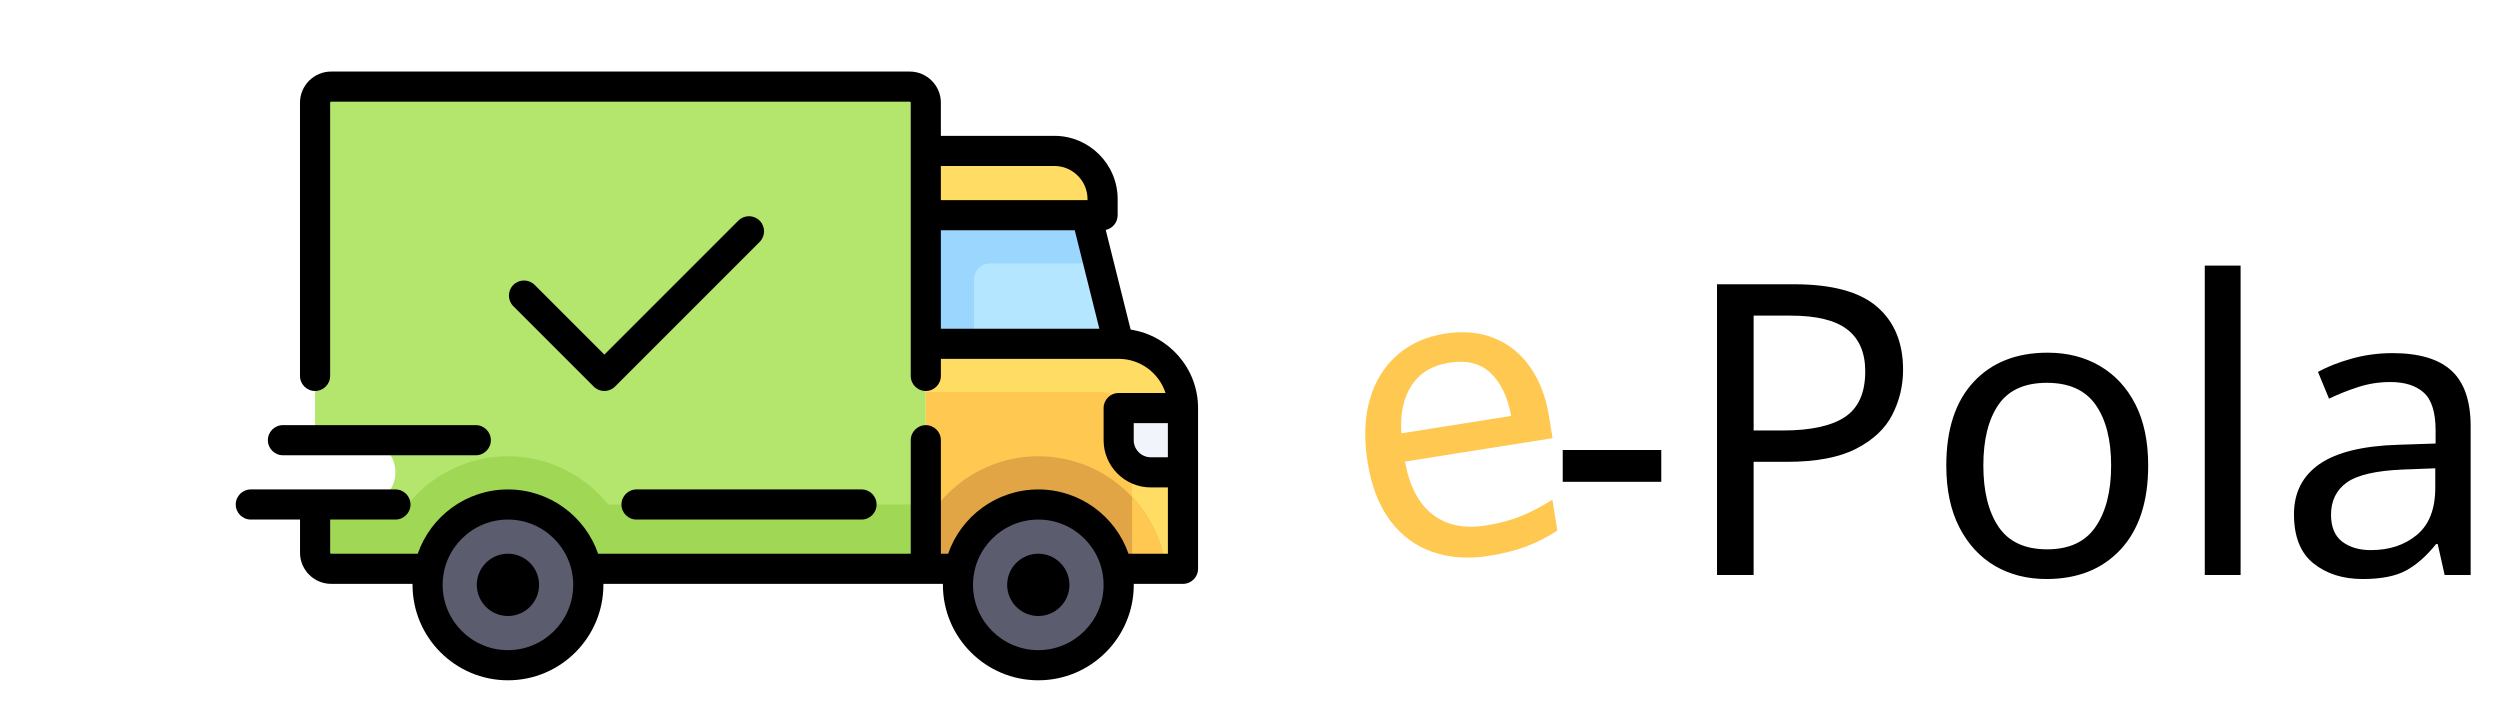
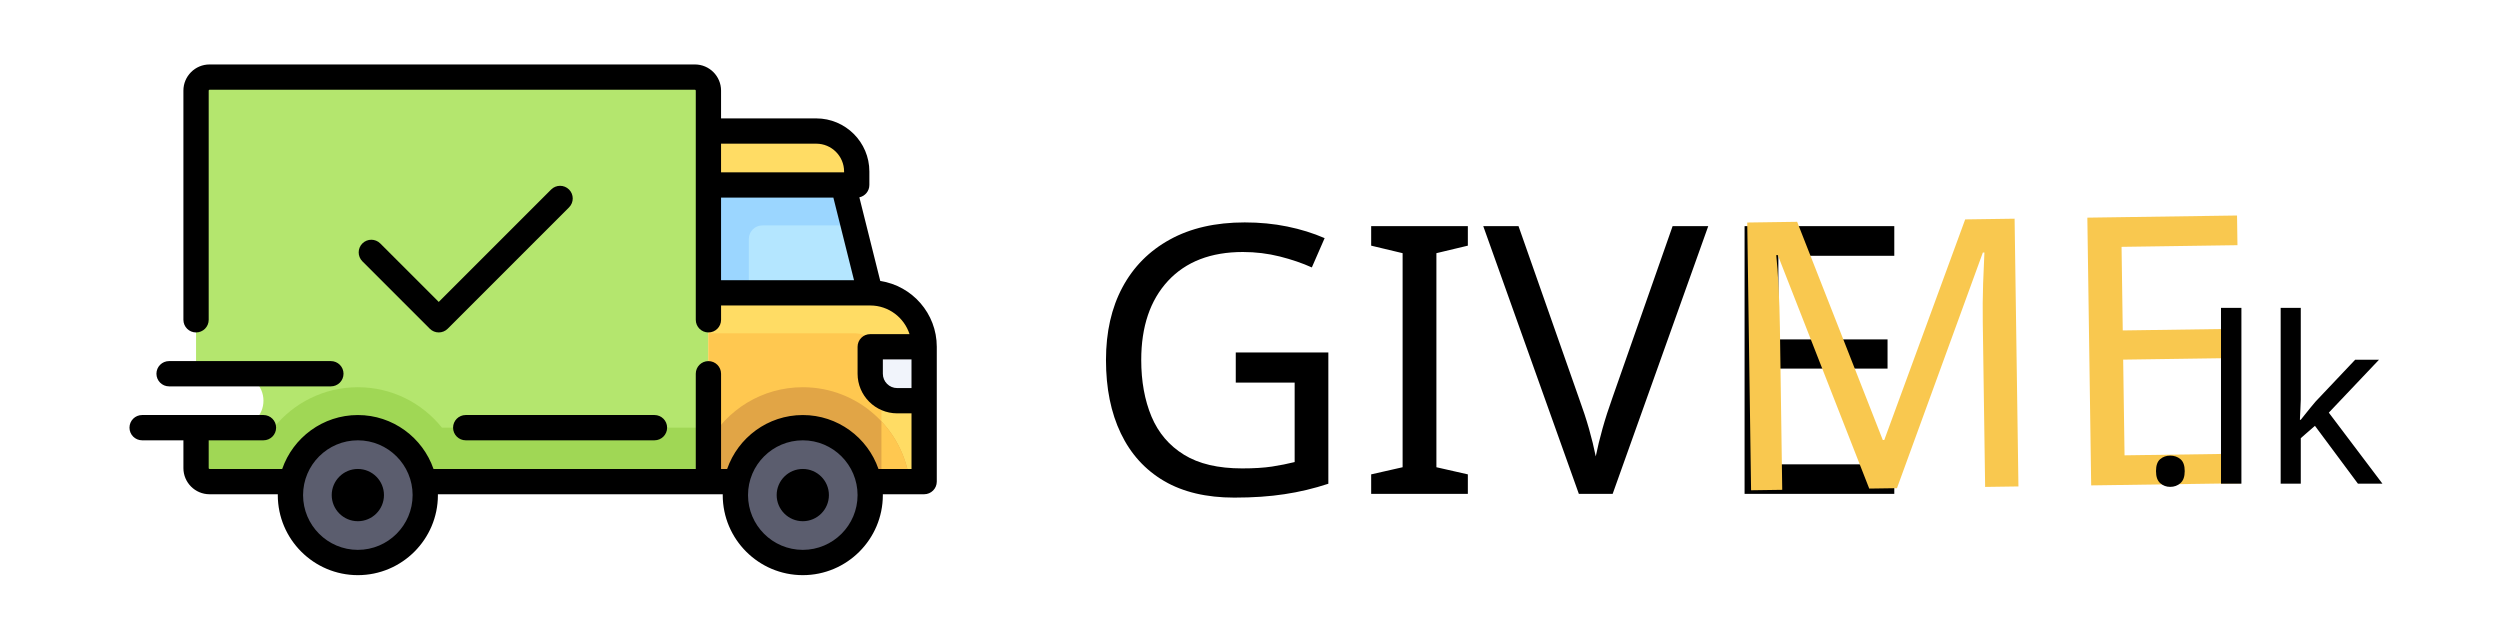
- <svg xmlns="http://www.w3.org/2000/svg" width="350" height="100">
+ <svg xmlns="http://www.w3.org/2000/svg" width="400" height="100">
  <g>
-     <rect fill="#fff" id="canvas_background" height="102" width="352" y="-1" x="-1" />
+     <rect fill="#fff" id="canvas_background" height="102" width="402" y="-1" x="-1" />
  </g>
  <g>
-     <g stroke="null" id="svg_38">
-       <path stroke="null" id="svg_5" fill="#B4E66E" d="m127.362,12.127l-81.002,0c-1.242,0 -2.25,1.008 -2.25,2.25l0,47.251l6.75,0c2.485,0 4.5,2.015 4.5,4.5c0,2.485 -2.015,4.5 -4.5,4.5l-6.75,0l0,6.75c0,1.242 1.008,2.25 2.25,2.25l83.252,0l0,-65.251c0,-1.242 -1.008,-2.25 -2.25,-2.25z" />
-       <path stroke="null" id="svg_6" fill="#FFDC64" d="m156.613,48.129l-27.001,0l0,31.501l36.001,0l0,-22.501c0,-4.971 -4.03,-9 -9,-9z" />
-       <path stroke="null" id="svg_7" fill="#FFC850" d="m129.612,54.879l24.376,0c2.486,0 4.5,2.015 4.5,4.5l0,20.25l-28.876,0l0,-24.751z" />
-       <path stroke="null" id="svg_8" fill="#FFDC64" d="m147.612,21.128l-18,0l0,9l24.751,0l0,-2.25c0,-3.728 -3.022,-6.75 -6.75,-6.75z" />
-       <polygon stroke="null" id="svg_9" fill="#B4E6FF" points="156.613,48.129 152.113,30.128 129.612,30.128 129.612,48.129 " />
-       <path stroke="null" id="svg_10" fill="#F1F4FB" d="m156.613,57.129l9,0l0,9l-4.5,0c-2.486,0 -4.5,-2.015 -4.5,-4.5l0,-4.5l-0,0z" />
-       <path stroke="null" id="svg_11" fill="#E1A546" d="m145.362,63.879c-6.781,0 -12.681,3.754 -15.75,9.293l0,6.457l33.595,0c-1.11,-8.877 -8.667,-15.75 -17.845,-15.75z" />
-       <path stroke="null" id="svg_12" fill="#FFC850" d="m158.488,69.577l0,10.052l4.72,0c-0.483,-3.865 -2.19,-7.349 -4.72,-10.052z" />
-       <circle stroke="null" transform="matrix(0.2631297,0,0,0.2631297,-273.6006,-472.3726) " id="svg_13" fill="#5B5D6E" r="42.756" cy="2106.384" cx="1592.23" />
-       <path stroke="null" id="svg_14" fill="#9BD6FF" d="m138.612,36.878l15.188,0l-1.687,-6.75l-22.5,0l0,18l6.75,0l0,-9c-0,-1.242 1.007,-2.25 2.25,-2.25z" />
-       <path stroke="null" id="svg_15" fill="#A0D755" d="m71.11,63.879c-5.682,0 -10.741,2.639 -14.039,6.75l-6.211,0l-6.75,0l0,6.75c0,1.242 1.008,2.25 2.25,2.25l83.252,0l0,-9l-44.462,0c-3.299,-4.111 -8.358,-6.75 -14.039,-6.75z" />
-       <circle stroke="null" transform="matrix(0.2631297,0,0,0.2631297,-273.6006,-472.3726) " id="svg_16" fill="#5B5D6E" r="42.756" cy="2106.384" cx="1310.042" />
-       <path stroke="null" id="svg_17" d="m158.291,46.146l-3.489,-13.955c0.954,-0.203 1.67,-1.049 1.67,-2.063l0,-2.25c0,-4.885 -3.975,-8.86 -8.86,-8.86l-15.891,0l0,-4.641c0,-2.404 -1.956,-4.36 -4.36,-4.36l-81.002,0c-2.404,0 -4.36,1.956 -4.36,4.36l0,38.251c0,1.165 0.944,2.11 2.11,2.11s2.11,-0.944 2.11,-2.11l0,-38.251c0,-0.078 0.063,-0.141 0.141,-0.141l81.002,0c0.078,0 0.141,0.063 0.141,0.141l0,38.252c0,1.165 0.944,2.11 2.11,2.11c1.165,0 2.11,-0.944 2.11,-2.11l0,-2.391l24.884,0c0.002,0 0.004,0.001 0.006,0.001c0.002,0 0.004,-0 0.006,-0c3.062,0.002 5.662,2.012 6.555,4.781l-6.559,0c-1.165,0 -2.11,0.944 -2.11,2.11l0,4.5c0,3.645 2.965,6.61 6.61,6.61l2.391,0l0,9.281l-5.516,0c-1.812,-5.232 -6.785,-9 -12.625,-9s-10.814,3.769 -12.625,9l-1.016,0l0,-15.891c0,-1.165 -0.944,-2.11 -2.11,-2.11c-1.165,0 -2.11,0.944 -2.11,2.11l0,15.891l-43.766,0c-1.812,-5.232 -6.785,-9 -12.625,-9s-10.814,3.769 -12.625,9l-12.125,0c-0.078,0 -0.141,-0.063 -0.141,-0.141l0,-4.641l9.141,0c1.165,0 2.11,-0.944 2.11,-2.11c0,-1.165 -0.944,-2.11 -2.11,-2.11l-20.25,0c-1.165,0 -2.11,0.944 -2.11,2.11c0,1.165 0.944,2.11 2.11,2.11l6.891,0l0,4.641c0,2.404 1.956,4.36 4.36,4.36l11.395,0c-0.001,0.047 -0.004,0.093 -0.004,0.141c0,7.367 5.993,13.36 13.36,13.36s13.36,-5.993 13.36,-13.36c0,-0.047 -0.003,-0.094 -0.004,-0.141l47.54,0c-0.001,0.047 -0.004,0.093 -0.004,0.141c0,7.367 5.993,13.36 13.36,13.36c7.366,0 13.36,-5.993 13.36,-13.36c0,-0.047 -0.003,-0.094 -0.004,-0.141l6.895,0c1.165,0 2.11,-0.944 2.11,-2.11l0,-22.501c0,-5.555 -4.099,-10.171 -9.431,-10.983zm-26.57,-13.909l18.744,0l3.445,13.782l-22.189,0l0,-13.782zm15.891,-9c2.559,0 4.641,2.082 4.641,4.641l0,0.141l-20.532,0l0,-4.781l15.891,0zm-76.502,67.783c-5.04,0 -9.141,-4.1 -9.141,-9.141c0,-5.041 4.101,-9.141 9.141,-9.141c5.04,0 9.141,4.1 9.141,9.141c0,5.041 -4.101,9.141 -9.141,9.141zm74.252,0c-5.04,0 -9.141,-4.1 -9.141,-9.141c0,-5.041 4.101,-9.141 9.141,-9.141c5.04,0 9.141,4.1 9.141,9.141c0,5.041 -4.101,9.141 -9.141,9.141zm15.75,-27.001c-1.318,0 -2.391,-1.073 -2.391,-2.391l0,-2.391l4.781,0l0,4.781l-2.391,0l0,0z" />
-       <path stroke="null" id="svg_18" d="m71.11,77.52c-2.404,0 -4.36,1.956 -4.36,4.36c0,2.404 1.956,4.36 4.36,4.36c2.404,0 4.36,-1.956 4.36,-4.36c0,-2.404 -1.956,-4.36 -4.36,-4.36z" />
-       <path stroke="null" id="svg_19" d="m145.362,77.52c-2.404,0 -4.36,1.956 -4.36,4.36c0,2.404 1.956,4.36 4.36,4.36s4.36,-1.956 4.36,-4.36c0,-2.404 -1.956,-4.36 -4.36,-4.36z" />
-       <path stroke="null" id="svg_20" d="m87.002,70.629c0,1.165 0.944,2.11 2.11,2.11l31.501,0c1.165,0 2.11,-0.944 2.11,-2.11c0,-1.165 -0.944,-2.11 -2.11,-2.11l-31.501,0c-1.165,0 -2.109,0.945 -2.109,2.11z" />
-       <path stroke="null" id="svg_21" d="m39.61,63.738l27.001,0c1.165,0 2.11,-0.944 2.11,-2.11c0,-1.165 -0.944,-2.11 -2.11,-2.11l-27.001,0c-1.165,0 -2.11,0.944 -2.11,2.11c0,1.165 0.945,2.11 2.11,2.11z" />
-       <path stroke="null" id="svg_22" d="m103.37,30.887l-18.759,18.759l-9.759,-9.759c-0.824,-0.824 -2.16,-0.824 -2.983,0c-0.824,0.824 -0.824,2.159 0,2.983l11.25,11.25c0.412,0.412 0.952,0.618 1.491,0.618s1.08,-0.206 1.491,-0.618l20.25,-20.25c0.824,-0.824 0.824,-2.159 0,-2.983c-0.823,-0.824 -2.159,-0.824 -2.983,0z" />
-       <g stroke="null" transform="matrix(0.2631297,0,0,0.2631297,-273.6006,-472.3726) " id="svg_23" />
-       <g stroke="null" transform="matrix(0.2631297,0,0,0.2631297,-273.6006,-472.3726) " id="svg_24" />
-       <g stroke="null" transform="matrix(0.2631297,0,0,0.2631297,-273.6006,-472.3726) " id="svg_25" />
-       <g stroke="null" transform="matrix(0.2631297,0,0,0.2631297,-273.6006,-472.3726) " id="svg_26" />
-       <g stroke="null" transform="matrix(0.2631297,0,0,0.2631297,-273.6006,-472.3726) " id="svg_27" />
-       <g stroke="null" transform="matrix(0.2631297,0,0,0.2631297,-273.6006,-472.3726) " id="svg_28" />
-       <g stroke="null" transform="matrix(0.2631297,0,0,0.2631297,-273.6006,-472.3726) " id="svg_29" />
-       <g stroke="null" transform="matrix(0.2631297,0,0,0.2631297,-273.6006,-472.3726) " id="svg_30" />
-       <g stroke="null" transform="matrix(0.2631297,0,0,0.2631297,-273.6006,-472.3726) " id="svg_31" />
-       <g stroke="null" transform="matrix(0.2631297,0,0,0.2631297,-273.6006,-472.3726) " id="svg_32" />
-       <g stroke="null" transform="matrix(0.2631297,0,0,0.2631297,-273.6006,-472.3726) " id="svg_33" />
-       <g stroke="null" transform="matrix(0.2631297,0,0,0.2631297,-273.6006,-472.3726) " id="svg_34" />
-       <g stroke="null" transform="matrix(0.2631297,0,0,0.2631297,-273.6006,-472.3726) " id="svg_35" />
-       <g stroke="null" transform="matrix(0.2631297,0,0,0.2631297,-273.6006,-472.3726) " id="svg_36" />
-       <g stroke="null" transform="matrix(0.2631297,0,0,0.2631297,-273.6006,-472.3726) " id="svg_37" />
+     <g stroke="null" id="svg_118">
+       <path stroke="null" id="svg_85" fill="#B4E66E" d="m111.188,12.336l-77.664,0c-1.191,0 -2.157,0.966 -2.157,2.157l0,45.304l6.472,0c2.383,0 4.315,1.931 4.315,4.315c0,2.383 -1.932,4.315 -4.315,4.315l-6.472,0l0,6.472c0,1.191 0.966,2.157 2.157,2.157l79.821,0l0,-62.562c0,-1.191 -0.966,-2.157 -2.157,-2.157z" />
+       <path stroke="null" id="svg_86" fill="#FFDC64" d="m139.234,46.854l-25.888,0l0,30.203l34.517,0l0,-21.573c0,-4.766 -3.864,-8.629 -8.629,-8.629z" />
+       <path stroke="null" id="svg_87" fill="#FFC850" d="m113.345,53.326l23.371,0c2.383,0 4.315,1.931 4.315,4.315l0,19.416l-27.686,0l0,-23.731z" />
+       <path stroke="null" id="svg_88" fill="#FFDC64" d="m130.604,20.966l-17.259,0l0,8.629l23.731,0l0,-2.157c0,-3.575 -2.898,-6.472 -6.472,-6.472z" />
+       <polygon stroke="null" id="svg_89" fill="#B4E6FF" points="139.233,46.854 134.919,29.595 113.345,29.595 113.345,46.854 " />
+       <path stroke="null" id="svg_90" fill="#F1F4FB" d="m139.234,55.483l8.629,0l0,8.629l-4.315,0c-2.383,0 -4.315,-1.931 -4.315,-4.315l0,-4.315l-0,0z" />
+       <path stroke="null" id="svg_91" fill="#E1A546" d="m128.447,61.955c-6.502,0 -12.159,3.599 -15.101,8.91l0,6.191l32.211,0c-1.064,-8.511 -8.31,-15.101 -17.11,-15.101z" />
+       <path stroke="null" id="svg_92" fill="#FFC850" d="m141.031,67.419l0,9.638l4.525,0c-0.463,-3.706 -2.1,-7.046 -4.525,-9.638z" />
+       <circle stroke="null" transform="matrix(0.2522858,0,0,0.2522858,-20420.036,-2871.422) " id="svg_93" fill="#5B5D6E" r="42.756" cy="11695.606" cx="81449.219" />
+       <path stroke="null" id="svg_94" fill="#9BD6FF" d="m121.975,36.067l14.562,0l-1.618,-6.472l-21.573,0l0,17.259l6.472,0l0,-8.629c-0,-1.191 0.966,-2.157 2.157,-2.157z" />
+       <path stroke="null" id="svg_95" fill="#A0D755" d="m57.255,61.955c-5.448,0 -10.298,2.53 -13.461,6.472l-5.955,0l-6.472,0l0,6.472c0,1.191 0.966,2.157 2.157,2.157l79.821,0l0,-8.629l-42.63,0c-3.163,-3.942 -8.013,-6.472 -13.461,-6.472z" />
+       <circle stroke="null" transform="matrix(0.2522858,0,0,0.2522858,-20420.036,-2871.422) " id="svg_96" fill="#5B5D6E" r="42.756" cy="11695.606" cx="81167.031" />
+       <path stroke="null" id="svg_97" d="m140.843,44.953l-3.345,-13.38c0.915,-0.194 1.601,-1.006 1.601,-1.978l0,-2.157c0,-4.684 -3.811,-8.494 -8.494,-8.494l-15.236,0l0,-4.45c0,-2.305 -1.875,-4.18 -4.18,-4.18l-77.664,0c-2.305,0 -4.18,1.875 -4.18,4.18l0,36.675c0,1.117 0.905,2.023 2.023,2.023s2.023,-0.905 2.023,-2.023l0,-36.675c0,-0.074 0.06,-0.135 0.135,-0.135l77.664,0c0.074,0 0.135,0.06 0.135,0.135l0,36.675c0,1.117 0.905,2.023 2.023,2.023c1.117,0 2.023,-0.905 2.023,-2.023l0,-2.293l23.858,0c0.002,0 0.004,0.001 0.005,0.001c0.002,0 0.004,-0 0.006,-0c2.936,0.002 5.429,1.929 6.285,4.584l-6.289,0c-1.117,0 -2.023,0.905 -2.023,2.023l0,4.315c0,3.494 2.843,6.337 6.337,6.337l2.292,0l0,8.899l-5.288,0c-1.737,-5.016 -6.506,-8.629 -12.105,-8.629s-10.368,3.613 -12.105,8.629l-0.974,0l0,-15.236c0,-1.117 -0.905,-2.023 -2.023,-2.023c-1.117,0 -2.023,0.905 -2.023,2.023l0,15.236l-41.962,0c-1.737,-5.016 -6.506,-8.629 -12.105,-8.629s-10.368,3.613 -12.105,8.629l-11.626,0c-0.074,0 -0.135,-0.06 -0.135,-0.135l0,-4.45l8.764,0c1.117,0 2.023,-0.905 2.023,-2.023c0,-1.117 -0.905,-2.023 -2.023,-2.023l-19.416,0c-1.117,0 -2.023,0.905 -2.023,2.023c0,1.117 0.905,2.023 2.023,2.023l6.607,0l0,4.45c0,2.305 1.875,4.18 4.18,4.18l10.925,0c-0.001,0.045 -0.004,0.09 -0.004,0.135c0,7.063 5.746,12.809 12.809,12.809s12.809,-5.746 12.809,-12.809c0,-0.045 -0.003,-0.09 -0.004,-0.135l45.58,0c-0.001,0.045 -0.004,0.09 -0.004,0.135c0,7.063 5.746,12.809 12.809,12.809c7.063,0 12.809,-5.746 12.809,-12.809c0,-0.045 -0.003,-0.09 -0.004,-0.135l6.611,0c1.117,0 2.023,-0.905 2.023,-2.023l0,-21.573c0,-5.326 -3.93,-9.752 -9.042,-10.53zm-25.475,-13.335l17.972,0l3.303,13.214l-21.275,0l0,-13.214zm15.236,-8.629c2.453,0 4.45,1.996 4.45,4.45l0,0.135l-19.686,0l0,-4.584l15.236,0zm-73.349,64.99c-4.833,0 -8.764,-3.931 -8.764,-8.764c0,-4.833 3.932,-8.764 8.764,-8.764c4.833,0 8.764,3.931 8.764,8.764c0,4.833 -3.932,8.764 -8.764,8.764zm71.192,0c-4.833,0 -8.764,-3.931 -8.764,-8.764c0,-4.833 3.932,-8.764 8.764,-8.764c4.833,0 8.764,3.931 8.764,8.764c0,4.833 -3.932,8.764 -8.764,8.764zm15.101,-25.888c-1.264,0 -2.292,-1.028 -2.292,-2.292l0,-2.292l4.584,0l0,4.584l-2.292,0l0,0z" />
+       <path stroke="null" id="svg_98" d="m57.255,75.034c-2.305,0 -4.18,1.875 -4.18,4.18c0,2.305 1.875,4.18 4.18,4.18c2.305,0 4.18,-1.875 4.18,-4.18c0,-2.305 -1.875,-4.18 -4.18,-4.18z" />
+       <path stroke="null" id="svg_99" d="m128.447,75.034c-2.305,0 -4.18,1.875 -4.18,4.18c0,2.305 1.875,4.18 4.18,4.18s4.18,-1.875 4.18,-4.18c0,-2.305 -1.875,-4.18 -4.18,-4.18z" />
+       <path stroke="null" id="svg_100" d="m72.491,68.427c0,1.117 0.905,2.023 2.023,2.023l30.202,0c1.117,0 2.023,-0.905 2.023,-2.023c0,-1.117 -0.905,-2.023 -2.023,-2.023l-30.203,0c-1.117,0 -2.022,0.906 -2.022,2.023z" />
+       <path stroke="null" id="svg_101" d="m27.052,61.82l25.888,0c1.117,0 2.023,-0.905 2.023,-2.023c0,-1.117 -0.905,-2.023 -2.023,-2.023l-25.888,0c-1.117,0 -2.023,0.905 -2.023,2.023c0,1.117 0.906,2.023 2.023,2.023z" />
+       <path stroke="null" id="svg_102" d="m88.185,30.322l-17.986,17.986l-9.357,-9.357c-0.79,-0.79 -2.071,-0.79 -2.86,0c-0.79,0.79 -0.79,2.07 0,2.86l10.787,10.787c0.395,0.395 0.913,0.592 1.43,0.592s1.035,-0.197 1.43,-0.592l19.416,-19.416c0.79,-0.79 0.79,-2.07 0,-2.86c-0.789,-0.79 -2.07,-0.79 -2.86,0z" />
+       <g stroke="null" transform="matrix(0.2522858,0,0,0.2522858,-20420.036,-2871.422) " id="svg_103" />
+       <g stroke="null" transform="matrix(0.2522858,0,0,0.2522858,-20420.036,-2871.422) " id="svg_104" />
+       <g stroke="null" transform="matrix(0.2522858,0,0,0.2522858,-20420.036,-2871.422) " id="svg_105" />
+       <g stroke="null" transform="matrix(0.2522858,0,0,0.2522858,-20420.036,-2871.422) " id="svg_106" />
+       <g stroke="null" transform="matrix(0.2522858,0,0,0.2522858,-20420.036,-2871.422) " id="svg_107" />
+       <g stroke="null" transform="matrix(0.2522858,0,0,0.2522858,-20420.036,-2871.422) " id="svg_108" />
+       <g stroke="null" transform="matrix(0.2522858,0,0,0.2522858,-20420.036,-2871.422) " id="svg_109" />
+       <g stroke="null" transform="matrix(0.2522858,0,0,0.2522858,-20420.036,-2871.422) " id="svg_110" />
+       <g stroke="null" transform="matrix(0.2522858,0,0,0.2522858,-20420.036,-2871.422) " id="svg_111" />
+       <g stroke="null" transform="matrix(0.2522858,0,0,0.2522858,-20420.036,-2871.422) " id="svg_112" />
+       <g stroke="null" transform="matrix(0.2522858,0,0,0.2522858,-20420.036,-2871.422) " id="svg_113" />
+       <g stroke="null" transform="matrix(0.2522858,0,0,0.2522858,-20420.036,-2871.422) " id="svg_114" />
+       <g stroke="null" transform="matrix(0.2522858,0,0,0.2522858,-20420.036,-2871.422) " id="svg_115" />
+       <g stroke="null" transform="matrix(0.2522858,0,0,0.2522858,-20420.036,-2871.422) " id="svg_116" />
+       <g stroke="null" transform="matrix(0.2522858,0,0,0.2522858,-20420.036,-2871.422) " id="svg_117" />
    </g>
-     <text xml:space="preserve" text-anchor="start" font-family="Oswald, sans-serif" font-size="57" id="svg_39" y="80.5" x="216.5" stroke-width="0" stroke="#000" fill="#000000">-Pola</text>
-     <text transform="rotate(-9 198.5,52.5) " xml:space="preserve" text-anchor="start" font-family="Oswald, sans-serif" font-size="57" id="svg_40" y="78.5" x="186.5" stroke-width="0" stroke="null" fill="#FFC850">e</text>
+     <text xml:space="preserve" text-anchor="start" font-family="Oswald, sans-serif" font-size="60" id="svg_119" y="79.024" x="173.3" stroke-width="0" stroke="#000" fill="#000000">GIVE</text>
+     <text transform="rotate(-0.8208902 305.9756,50.93155) " xml:space="preserve" text-anchor="start" font-family="Oswald, sans-serif" font-size="60" id="svg_120" y="78.071" x="273.967" stroke-width="0" stroke="#000" fill="#f9c84f">ME</text>
+     <text xml:space="preserve" text-anchor="start" font-family="Oswald, sans-serif" font-size="37" id="svg_122" y="77.381" x="342.306" stroke-width="0" stroke="#f9c84f" fill="#000000">.lk</text>
  </g>
</svg>
